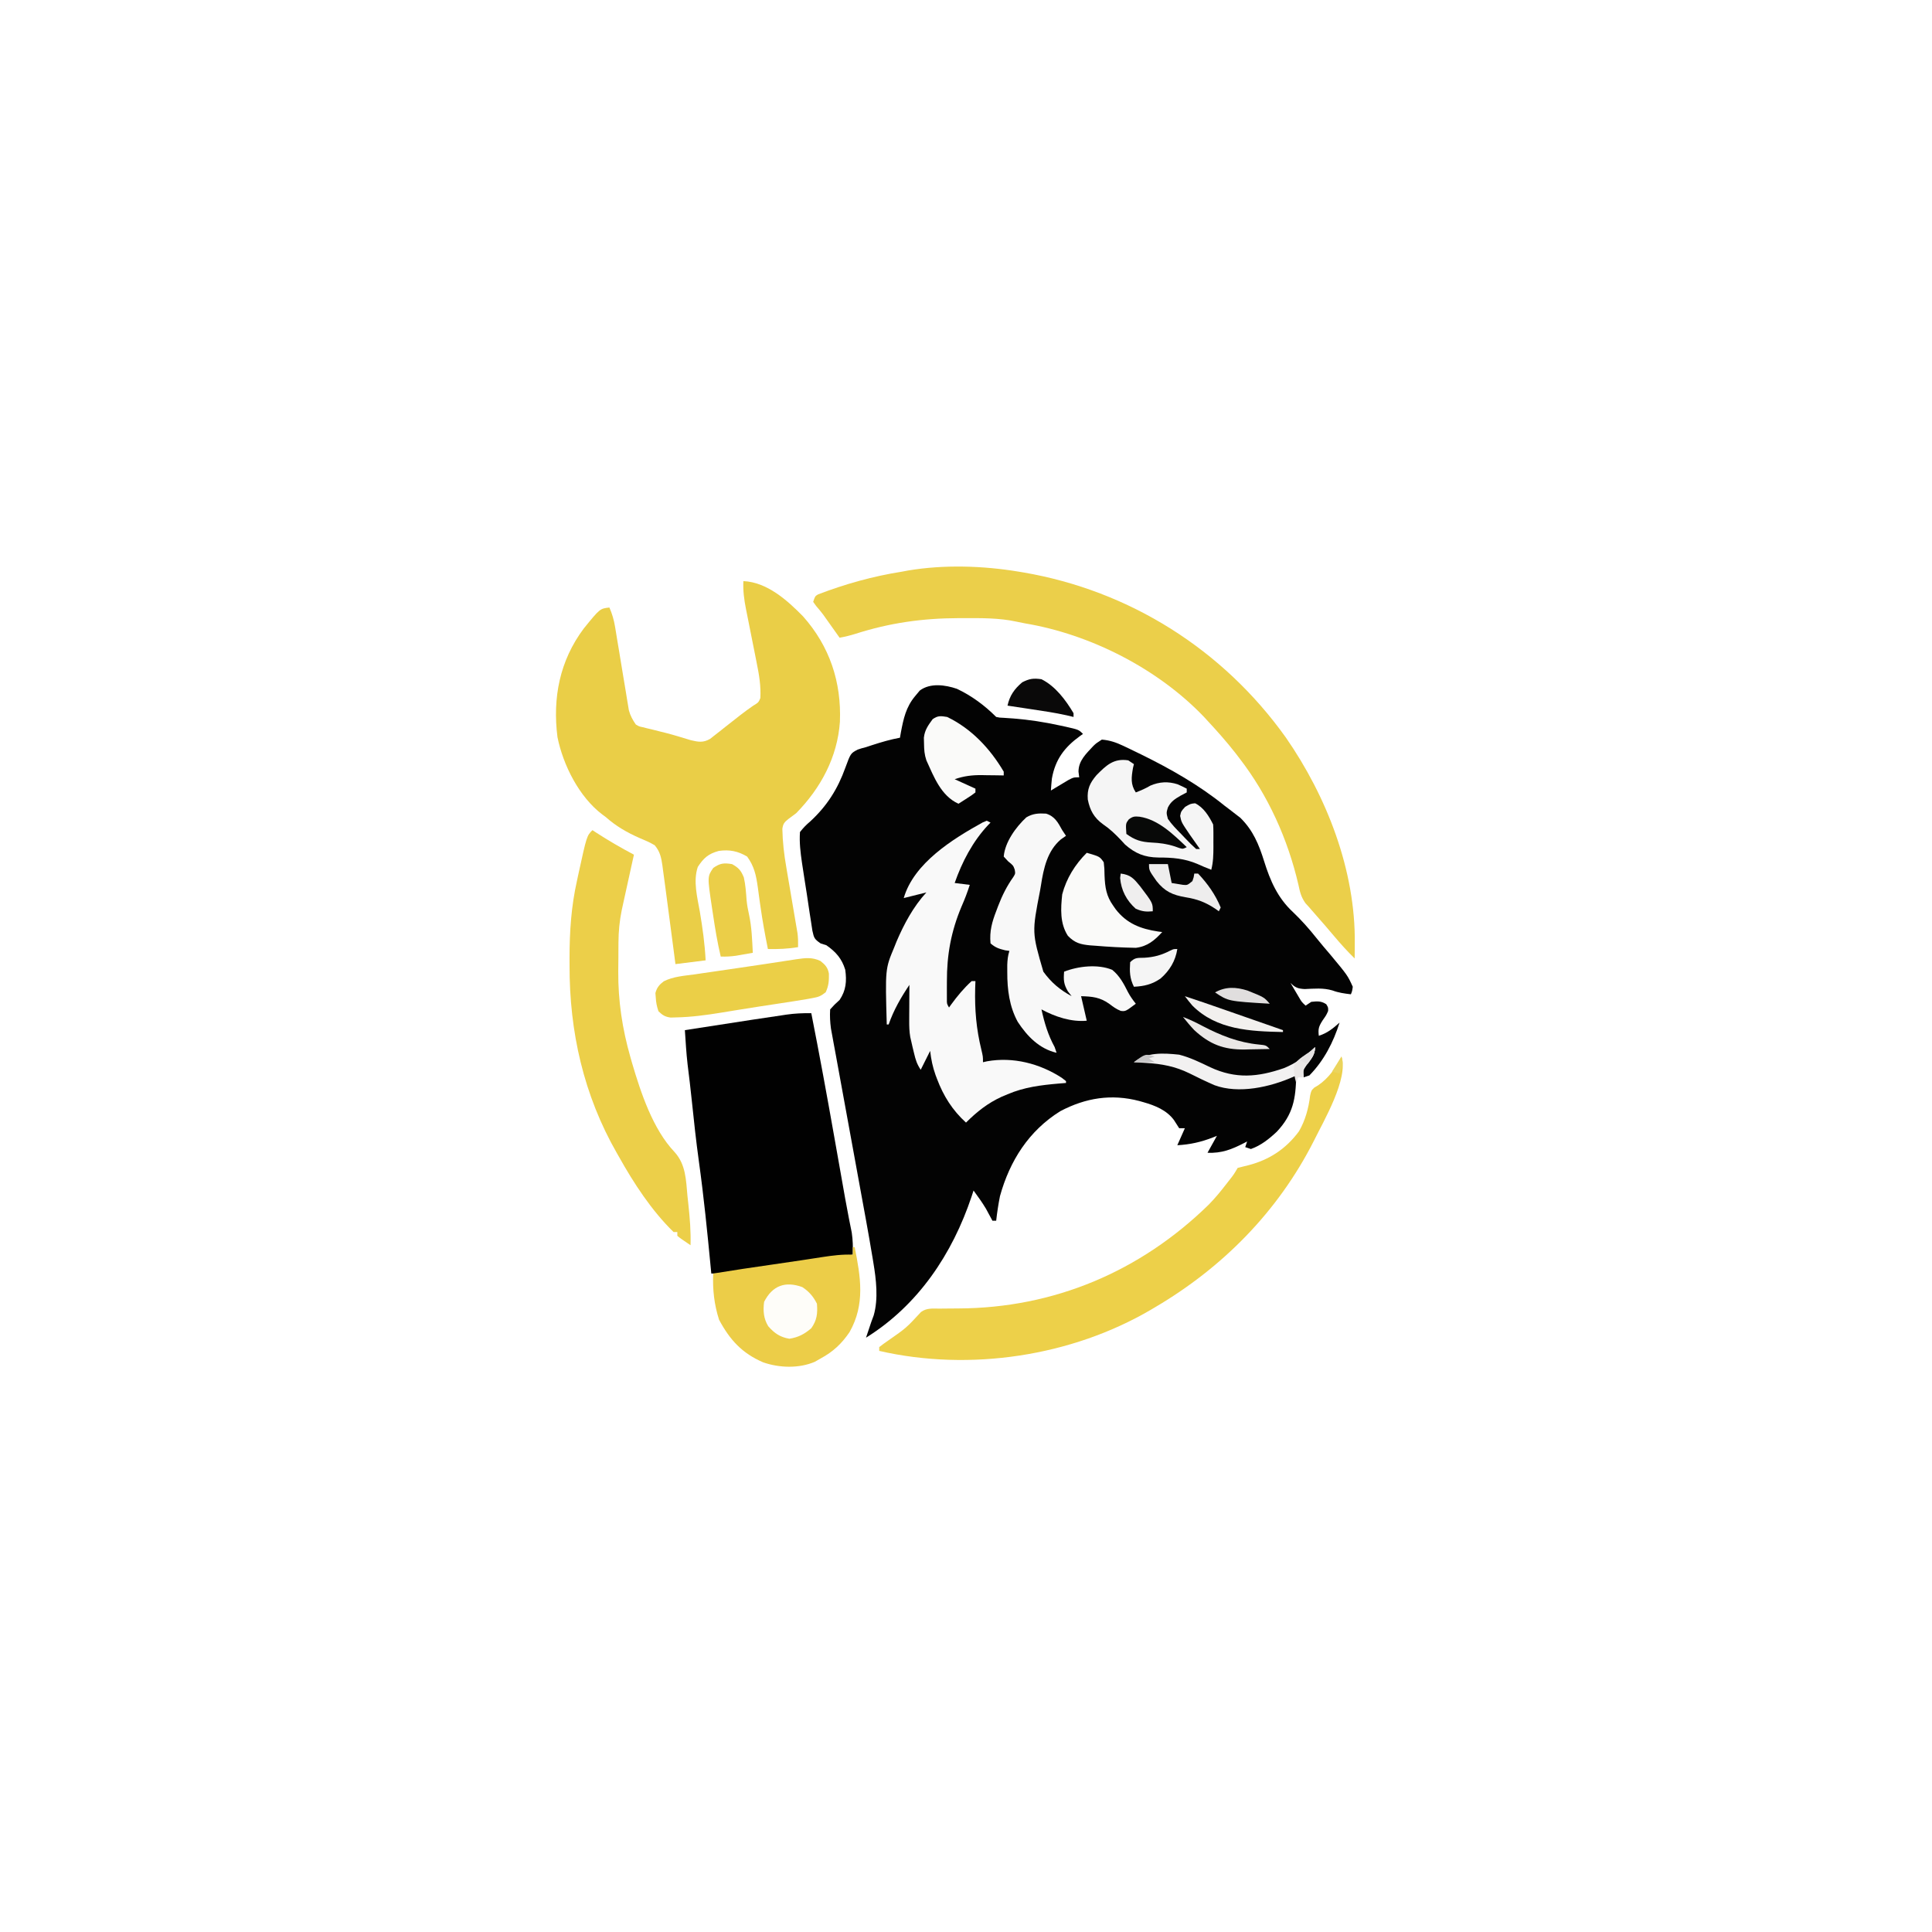
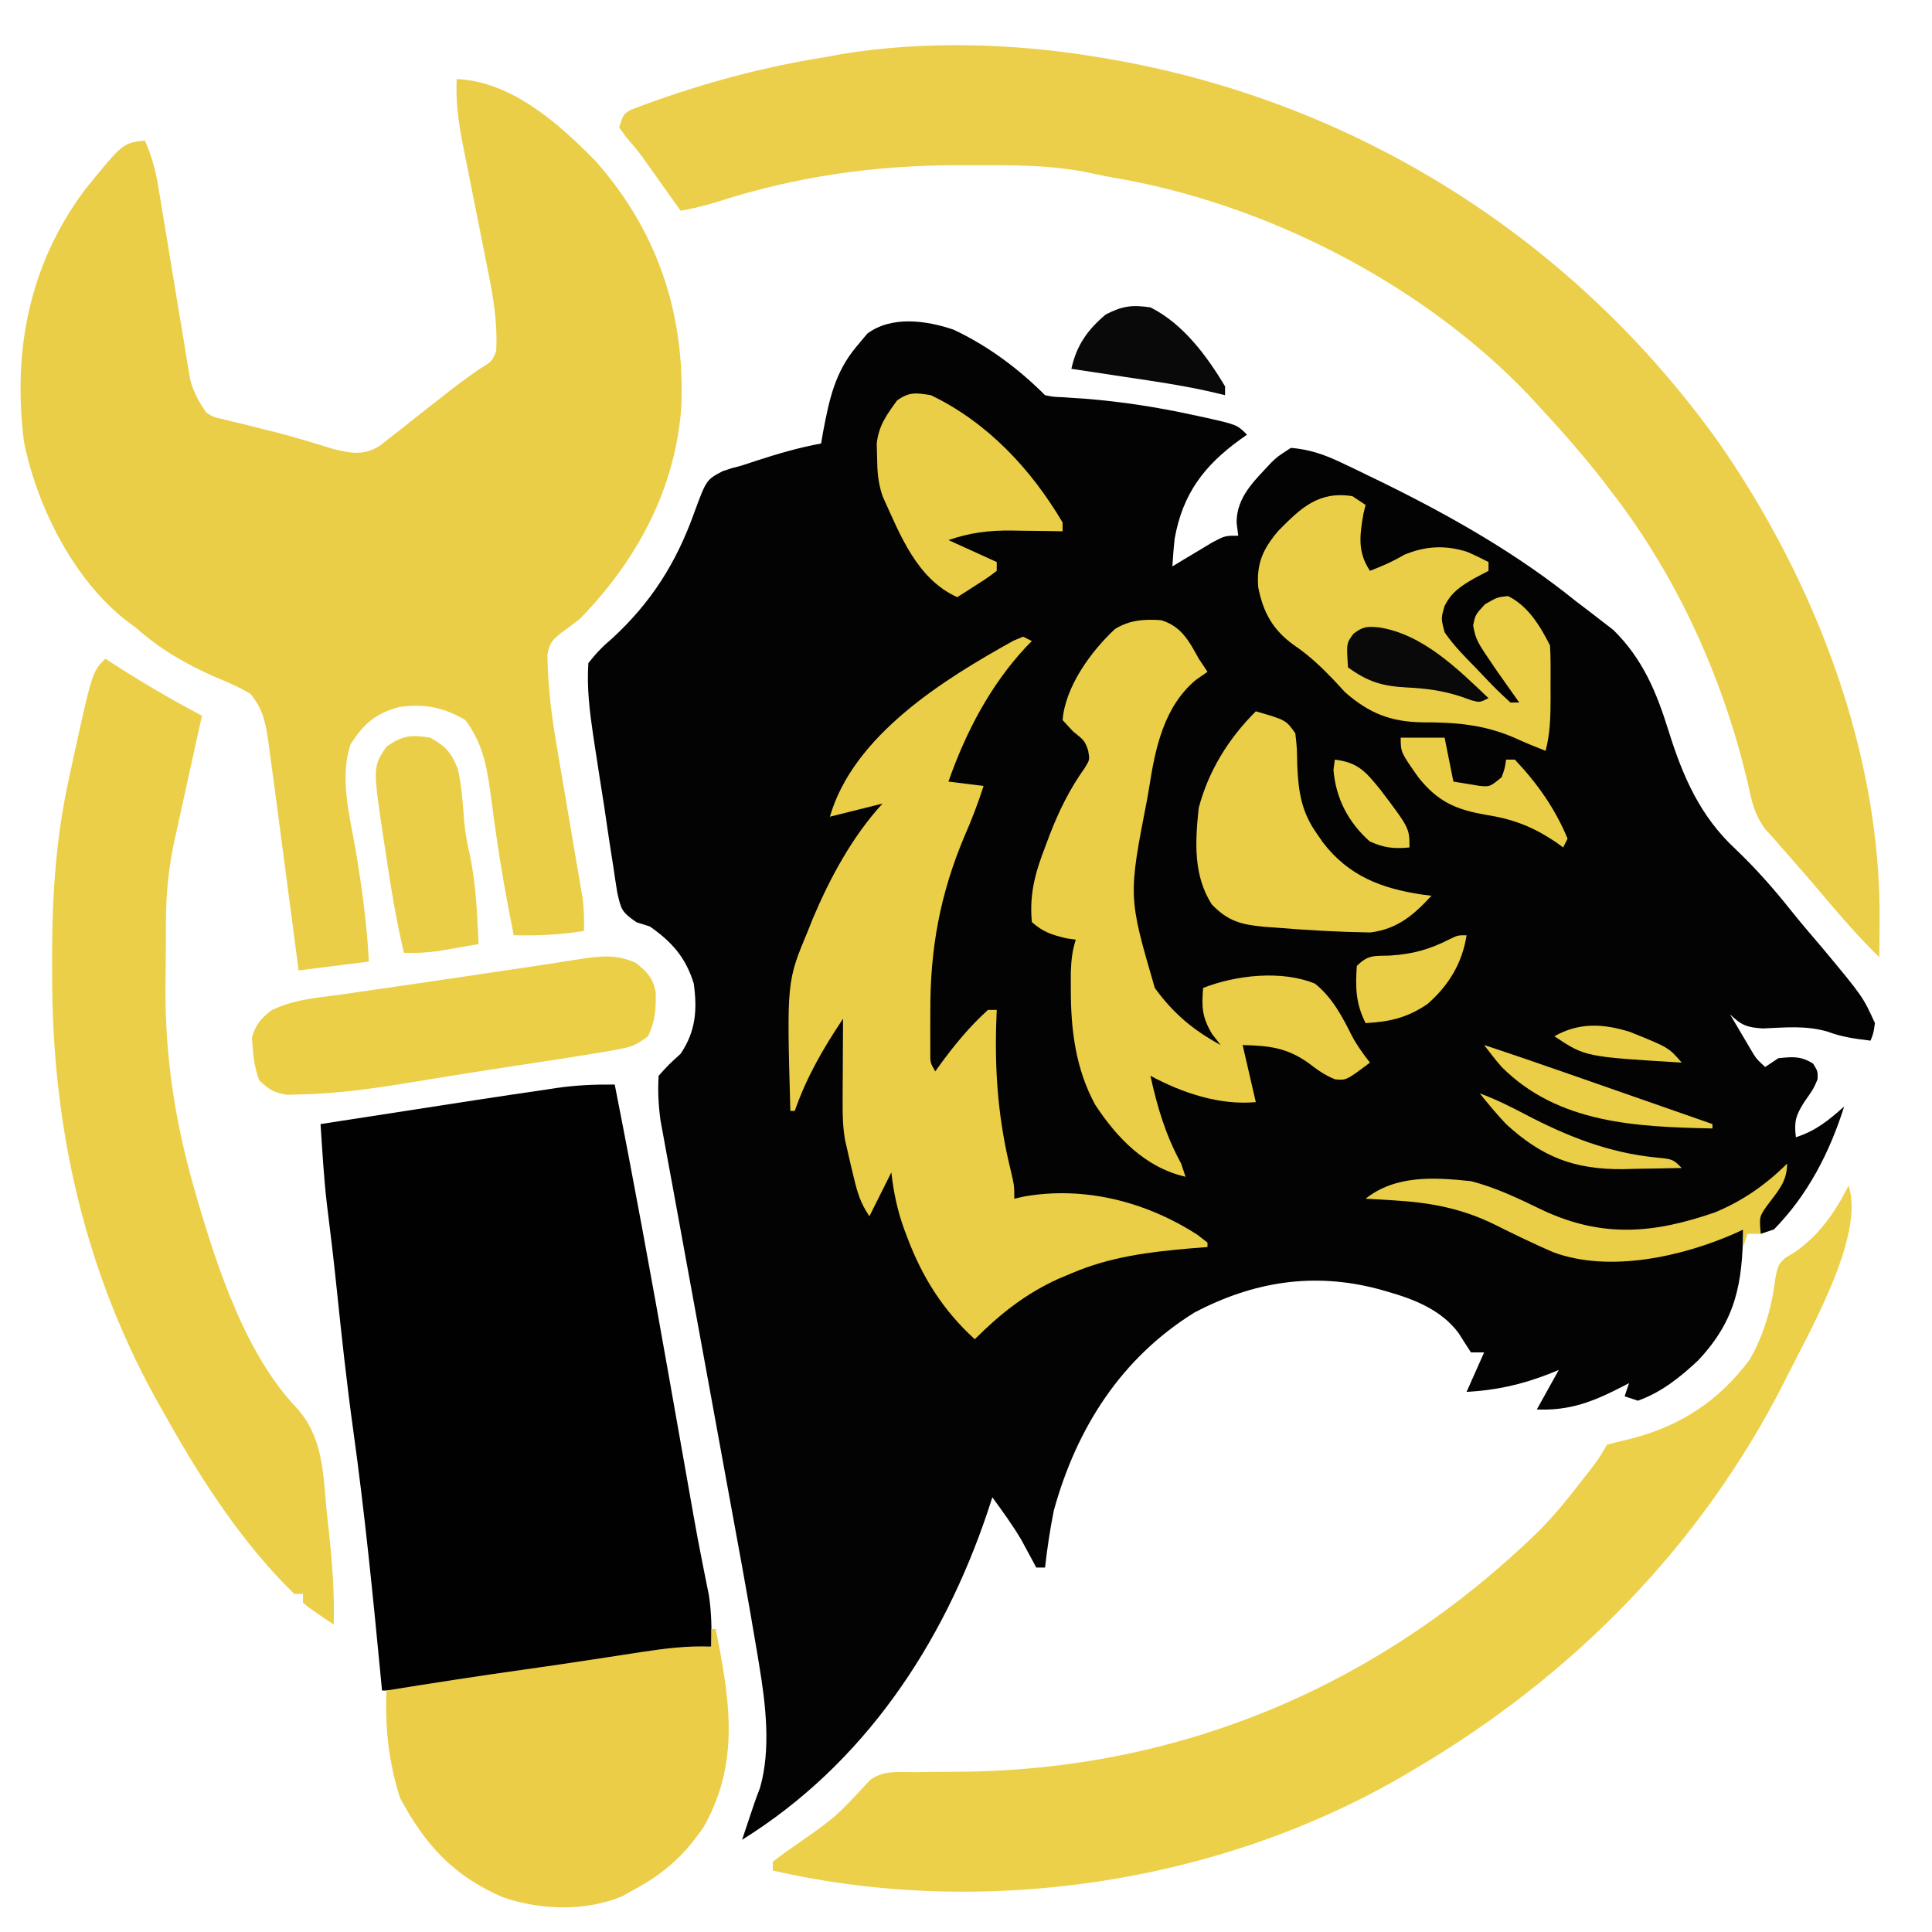
- <svg xmlns="http://www.w3.org/2000/svg" version="1.1" width="1024" height="1024">
+ <svg xmlns="http://www.w3.org/2000/svg" version="1.1" width="1024" height="1024" viewBox="290 290 440 440">
  <path d="M0 0 C337.92 0 675.84 0 1024 0 C1024 337.92 1024 675.84 1024 1024 C686.08 1024 348.16 1024 0 1024 C0 686.08 0 348.16 0 0 Z " fill="none" transform="translate(0,0)" />
  <path d="M0 0 C7.825 3.685 14.73 8.816 20.84 14.926 C22.686 15.306 22.686 15.306 24.82 15.383 C25.644 15.441 26.468 15.499 27.317 15.559 C28.212 15.618 29.106 15.677 30.027 15.738 C38.339 16.402 46.381 17.649 54.527 19.426 C55.525 19.64 56.522 19.853 57.55 20.073 C64.576 21.662 64.576 21.662 66.84 23.926 C66.043 24.488 66.043 24.488 65.23 25.062 C57.045 30.993 52.18 37.419 50.367 47.574 C50.131 49.685 49.977 51.806 49.84 53.926 C50.671 53.42 51.503 52.915 52.359 52.395 C53.446 51.745 54.533 51.095 55.652 50.426 C56.731 49.776 57.81 49.126 58.922 48.457 C61.84 46.926 61.84 46.926 64.84 46.926 C64.654 45.441 64.654 45.441 64.465 43.926 C64.465 38.035 68.587 34.37 72.363 30.273 C73.84 28.863 73.84 28.863 76.84 26.926 C81.007 27.272 84.363 28.412 88.121 30.191 C89.117 30.663 90.114 31.134 91.14 31.62 C92.196 32.133 93.252 32.647 94.34 33.176 C95.439 33.708 96.538 34.24 97.671 34.788 C113.236 42.446 128.332 50.989 141.84 61.926 C142.813 62.663 143.786 63.4 144.789 64.16 C145.755 64.908 146.72 65.655 147.715 66.426 C148.558 67.075 149.401 67.725 150.27 68.395 C156.975 74.998 160.081 82.507 162.84 91.363 C166.102 101.793 170.027 110.84 178.152 118.363 C182.675 122.678 186.696 127.217 190.586 132.109 C192.983 135.105 195.471 138.01 197.965 140.926 C207.093 151.897 207.093 151.897 209.84 157.926 C209.516 160.238 209.516 160.238 208.84 161.926 C205.418 161.515 202.309 161.103 199.074 159.883 C194.14 158.423 189.4 158.94 184.301 159.148 C180.672 158.915 179.4 158.415 176.84 155.926 C177.795 157.553 178.754 159.177 179.715 160.801 C180.249 161.706 180.782 162.611 181.332 163.543 C182.76 165.992 182.76 165.992 184.84 167.926 C186.325 166.936 186.325 166.936 187.84 165.926 C191.057 165.591 193.021 165.397 195.777 167.176 C196.84 168.926 196.84 168.926 196.777 170.738 C195.84 172.926 195.84 172.926 193.777 175.863 C191.787 179.01 191.415 180.312 191.84 183.926 C196.433 182.44 199.276 180.076 202.84 176.926 C199.536 187.362 194.575 197.059 186.84 204.926 C185.85 205.256 184.86 205.586 183.84 205.926 C183.125 204.285 183.125 204.285 182.84 201.926 C184.273 199.129 184.273 199.129 186.277 196.176 C186.936 195.191 187.595 194.206 188.273 193.191 C189.049 192.07 189.049 192.07 189.84 190.926 C189.355 191.385 188.87 191.844 188.371 192.316 C183.83 196.473 179.511 199.537 173.84 201.926 C172.639 202.438 172.639 202.438 171.414 202.961 C161.076 206.836 149.026 208.003 138.786 203.619 C135.449 202.099 132.139 200.526 128.84 198.926 C119.52 194.514 107.855 192.539 97.832 195.949 C97.175 196.271 96.517 196.594 95.84 196.926 C97.454 197.055 97.454 197.055 99.102 197.188 C112.516 198.416 123.269 202.341 135.184 208.691 C148.27 214.773 166.91 209.405 179.84 204.926 C179.66 217.174 178.256 225.511 169.59 234.738 C165.539 238.552 161.151 242.07 155.84 243.926 C154.85 243.596 153.86 243.266 152.84 242.926 C153.17 241.936 153.5 240.946 153.84 239.926 C153.332 240.191 152.824 240.457 152.301 240.73 C145.681 244.127 140.434 246.23 132.84 245.926 C135.315 241.471 135.315 241.471 137.84 236.926 C137.162 237.203 136.484 237.48 135.785 237.766 C129.349 240.27 123.733 241.526 116.84 241.926 C118.16 238.956 119.48 235.986 120.84 232.926 C119.85 232.926 118.86 232.926 117.84 232.926 C116.9 231.482 115.963 230.035 115.052 228.572 C111.175 223.305 104.995 220.843 98.902 219.113 C98.167 218.904 97.432 218.694 96.675 218.479 C81.96 214.614 68.286 216.788 54.84 223.863 C38.153 234.238 28.032 250.154 22.84 268.926 C21.985 273.244 21.327 277.551 20.84 281.926 C20.18 281.926 19.52 281.926 18.84 281.926 C18.385 281.073 18.385 281.073 17.922 280.203 C17.503 279.431 17.084 278.659 16.652 277.863 C16.043 276.732 16.043 276.732 15.422 275.578 C13.413 272.209 11.149 269.097 8.84 265.926 C8.5 266.967 8.159 268.009 7.809 269.082 C-2.37 299.479 -20.463 326.708 -48.16 343.926 C-45.16 334.926 -45.16 334.926 -44.078 332.102 C-41.551 323.358 -42.776 313.03 -44.258 304.172 C-44.385 303.389 -44.513 302.605 -44.644 301.799 C-46.914 288.105 -49.472 274.457 -51.972 260.803 C-52.92 255.624 -53.864 250.445 -54.807 245.265 C-57.225 231.988 -59.646 218.711 -62.088 205.437 C-62.761 201.772 -63.43 198.106 -64.098 194.439 C-64.522 192.125 -64.952 189.812 -65.382 187.499 C-65.629 186.144 -65.875 184.789 -66.121 183.434 C-66.325 182.326 -66.529 181.219 -66.74 180.079 C-67.201 176.623 -67.384 173.407 -67.16 169.926 C-64.848 167.363 -64.848 167.363 -62.16 164.926 C-58.703 159.8 -58.335 154.926 -59.16 148.926 C-60.991 142.978 -64.13 139.447 -69.16 135.926 C-70.166 135.607 -71.173 135.288 -72.209 134.96 C-75.59 132.629 -75.72 132.051 -76.576 128.214 C-76.91 126.212 -77.215 124.205 -77.496 122.195 C-77.665 121.131 -77.834 120.067 -78.008 118.97 C-78.543 115.563 -79.038 112.151 -79.535 108.738 C-79.891 106.459 -80.249 104.179 -80.609 101.9 C-80.949 99.707 -81.286 97.514 -81.621 95.32 C-81.777 94.299 -81.933 93.278 -82.094 92.226 C-82.89 86.742 -83.544 81.467 -83.16 75.926 C-81.364 73.658 -79.888 72.121 -77.723 70.301 C-68.849 62.118 -63.162 53.134 -59.098 41.801 C-56.306 34.209 -56.306 34.209 -52.598 32.238 C-50.574 31.551 -50.574 31.551 -48.16 30.926 C-47.095 30.575 -46.031 30.225 -44.934 29.863 C-40.05 28.276 -35.214 26.854 -30.16 25.926 C-30.002 25.008 -29.843 24.09 -29.68 23.145 C-28.29 15.836 -26.99 9.702 -22.16 3.926 C-21.335 2.936 -20.51 1.946 -19.66 0.926 C-14.124 -3.234 -6.151 -2.091 0 0 Z " fill="#030303" transform="translate(507.1602,365.0742)" />
  <path d="M0 0 C12.559 0.558 23.231 10.12 31.633 18.684 C45.756 34.599 52.022 53.473 51.17 74.595 C49.839 93.381 41.006 109.724 28 123 C26.623 124.067 25.231 125.114 23.812 126.125 C21.722 127.807 21.061 128.583 20.664 131.279 C20.796 138.193 21.558 144.81 22.75 151.617 C22.928 152.677 23.105 153.738 23.288 154.83 C23.85 158.18 24.424 161.527 25 164.875 C25.574 168.244 26.145 171.614 26.712 174.984 C27.063 177.072 27.419 179.159 27.78 181.245 C27.94 182.19 28.101 183.135 28.266 184.109 C28.479 185.348 28.479 185.348 28.696 186.613 C29.013 189.1 29.052 191.495 29 194 C23.615 194.917 18.458 195.111 13 195 C11.502 187.486 10.117 179.983 9.051 172.395 C8.887 171.247 8.723 170.1 8.554 168.917 C8.231 166.63 7.92 164.342 7.622 162.051 C6.734 155.817 5.74 151.128 2 146 C-2.93 143.061 -7.393 142.226 -13 143 C-18.602 144.519 -21.082 146.797 -24.152 151.477 C-26.704 159.073 -24.404 167.596 -23.062 175.25 C-21.612 183.86 -20.442 192.274 -20 201 C-25.28 201.66 -30.56 202.32 -36 203 C-36.326 200.489 -36.652 197.978 -36.988 195.391 C-38.21 186.004 -39.452 176.62 -40.703 167.238 C-40.965 165.265 -41.224 163.291 -41.483 161.318 C-41.852 158.523 -42.235 155.73 -42.625 152.938 C-42.773 151.792 -42.773 151.792 -42.923 150.624 C-43.53 146.433 -44.222 143.246 -47 140 C-49.598 138.435 -52.329 137.289 -55.125 136.125 C-61.872 133.138 -67.445 129.915 -73 125 C-73.574 124.578 -74.147 124.157 -74.738 123.723 C-87.054 114.408 -95.54 97.498 -98.527 82.707 C-101.184 61.868 -97.347 42.149 -84.576 25.099 C-76.018 14.562 -76.018 14.562 -71 14 C-69.524 17.42 -68.593 20.589 -67.994 24.262 C-67.739 25.799 -67.739 25.799 -67.478 27.366 C-67.301 28.462 -67.124 29.558 -66.941 30.688 C-66.552 33.018 -66.162 35.349 -65.771 37.68 C-65.164 41.346 -64.56 45.013 -63.962 48.681 C-63.381 52.226 -62.787 55.769 -62.191 59.312 C-62.016 60.408 -61.841 61.504 -61.661 62.634 C-61.487 63.658 -61.314 64.683 -61.135 65.738 C-60.988 66.636 -60.841 67.533 -60.689 68.458 C-59.898 71.376 -58.713 73.518 -57 76 C-55.259 77.045 -55.259 77.045 -53.262 77.441 C-52.53 77.631 -51.799 77.82 -51.046 78.015 C-49.878 78.286 -49.878 78.286 -48.688 78.562 C-47.062 78.973 -45.437 79.385 -43.812 79.797 C-42.598 80.096 -42.598 80.096 -41.359 80.4 C-36.836 81.55 -32.385 82.951 -27.918 84.301 C-23.905 85.262 -21.28 85.746 -17.616 83.611 C-16.807 82.972 -15.998 82.334 -15.164 81.676 C-14.264 80.976 -13.365 80.277 -12.438 79.557 C-11.509 78.816 -10.581 78.076 -9.625 77.312 C-7.785 75.87 -5.943 74.429 -4.102 72.988 C-3.23 72.301 -2.359 71.613 -1.462 70.905 C0.689 69.241 2.869 67.657 5.102 66.105 C8.035 64.315 8.035 64.315 9 62 C9.351 55.481 8.332 49.557 7.031 43.184 C6.732 41.661 6.732 41.661 6.426 40.107 C5.791 36.882 5.147 33.66 4.5 30.438 C3.854 27.212 3.21 23.985 2.574 20.757 C2.18 18.755 1.779 16.754 1.372 14.754 C0.383 9.733 -0.222 5.118 0 0 Z " fill="#EACE47" transform="translate(394,308)" />
  <path d="M0 0 C4.339 21.969 8.371 43.984 12.263 66.036 C13.396 72.451 14.533 78.865 15.671 85.28 C16.059 87.47 16.445 89.661 16.832 91.852 C17.075 93.226 17.318 94.6 17.561 95.974 C17.678 96.637 17.795 97.301 17.915 97.984 C18.525 101.429 19.165 104.866 19.849 108.298 C19.988 109.007 20.128 109.716 20.271 110.446 C20.657 112.397 21.052 114.347 21.447 116.297 C22.045 120.298 22.094 123.962 22 128 C16.771 128.772 11.542 129.542 6.312 130.312 C5.537 130.427 4.762 130.541 3.964 130.659 C-6.148 132.148 -16.262 133.619 -26.384 135.04 C-31.724 135.795 -37.034 136.658 -42.332 137.668 C-45.907 138.113 -49.397 138.02 -53 138 C-53.1 136.945 -53.2 135.891 -53.304 134.804 C-55.096 116.038 -56.968 97.312 -59.565 78.637 C-61.054 67.865 -62.224 57.07 -63.344 46.254 C-64.006 39.859 -64.764 33.48 -65.57 27.102 C-66.264 21.089 -66.594 15.037 -67 9 C-28.56 3.043 -28.56 3.043 -15.5 1.125 C-14.314 0.946 -14.314 0.946 -13.105 0.762 C-8.695 0.126 -4.45 -0.038 0 0 Z " fill="#010101" transform="translate(430,537)" />
  <path d="M0 0 C0.781 0.129 1.561 0.258 2.366 0.391 C58.755 10.036 108.272 41.311 141.504 87.867 C163.328 119.327 178.508 158.476 178.062 197.125 C178.058 197.891 178.053 198.656 178.049 199.445 C178.037 201.297 178.019 203.148 178 205 C174.137 201.243 170.604 197.3 167.125 193.188 C166.065 191.942 165.006 190.698 163.945 189.453 C163.186 188.561 163.186 188.561 162.411 187.65 C160.136 184.99 157.822 182.365 155.5 179.746 C155.005 179.17 154.51 178.594 154 178 C153.316 177.25 152.631 176.5 151.926 175.727 C149.622 172.465 149.006 169.839 148.188 165.938 C142.607 141.863 132.166 118.602 117 99 C116.336 98.129 115.672 97.257 114.988 96.359 C110.274 90.321 105.217 84.606 100 79 C99.082 78 99.082 78 98.145 76.98 C73.71 51.4 37.871 33.174 3.227 27.394 C1.708 27.125 0.195 26.817 -1.309 26.474 C-10.552 24.473 -19.839 24.604 -29.25 24.625 C-30.138 24.625 -31.026 24.625 -31.941 24.626 C-50.958 24.671 -68.469 27.135 -86.602 32.949 C-89.405 33.816 -92.113 34.497 -95 35 C-95.675 34.047 -96.351 33.095 -97.047 32.113 C-97.948 30.846 -98.849 29.579 -99.75 28.312 C-100.415 27.374 -100.415 27.374 -101.094 26.416 C-101.532 25.8 -101.97 25.185 -102.422 24.551 C-103.069 23.641 -103.069 23.641 -103.729 22.713 C-104.878 21.164 -106.13 19.691 -107.391 18.23 C-107.922 17.494 -108.453 16.758 -109 16 C-108 13 -108 13 -106.418 12.043 C-91.999 6.513 -77.247 2.403 -62 0 C-60.909 -0.205 -59.819 -0.41 -58.695 -0.621 C-39.671 -3.806 -19.011 -3.165 0 0 Z " fill="#EBCF4A" transform="translate(540,303)" />
  <path d="M0 0 C3.875 11.625 -9.482 34.187 -14.705 44.839 C-33.661 82.174 -63.028 111.883 -99 133 C-99.58 133.345 -100.16 133.69 -100.757 134.045 C-143.151 158.971 -197.086 166.997 -245 156 C-245 155.34 -245 154.68 -245 154 C-243.423 152.75 -241.785 151.576 -240.125 150.438 C-230.648 143.829 -230.648 143.829 -222.867 135.402 C-219.891 133.168 -216.605 133.58 -213.027 133.594 C-212.231 133.583 -211.434 133.572 -210.614 133.561 C-208.055 133.527 -205.496 133.511 -202.938 133.5 C-152.344 133.274 -106.643 113.929 -70.438 78.57 C-67.052 75.148 -64.057 71.5 -61.125 67.688 C-60.64 67.068 -60.156 66.449 -59.656 65.811 C-57.097 62.556 -57.097 62.556 -55 59 C-53.129 58.524 -51.255 58.053 -49.375 57.613 C-38.198 54.727 -29.39 48.912 -22.504 39.598 C-19.194 33.881 -17.386 27.317 -16.625 20.777 C-16 18 -16 18 -14.398 16.453 C-13.731 16.056 -13.063 15.659 -12.375 15.25 C-6.782 11.461 -3.005 6.011 0 0 Z " fill="#EDD049" transform="translate(711,560)" />
  <path d="M0 0 C0.666 0.436 1.333 0.871 2.02 1.32 C8.529 5.526 15.148 9.382 22 13 C21.723 14.244 21.446 15.488 21.16 16.77 C19.908 22.406 18.67 28.046 17.438 33.688 C17.216 34.694 16.995 35.7 16.768 36.736 C16.554 37.714 16.341 38.692 16.121 39.699 C15.834 41.012 15.834 41.012 15.541 42.35 C14.366 48.107 13.829 53.609 13.797 59.484 C13.788 60.706 13.788 60.706 13.78 61.952 C13.77 63.677 13.764 65.402 13.76 67.126 C13.75 69.701 13.719 72.274 13.688 74.848 C13.586 90.495 15.825 105.259 20.125 120.312 C20.424 121.362 20.722 122.412 21.03 123.494 C25.63 139.092 32.033 158.529 43.521 170.597 C49.543 177.227 49.586 185.428 50.375 193.938 C50.538 195.463 50.704 196.989 50.871 198.514 C51.635 205.685 52.214 212.78 52 220 C46.531 216.289 46.531 216.289 45 215 C45 214.34 45 213.68 45 213 C44.34 213 43.68 213 43 213 C31.332 201.611 21.915 187.162 14 173 C13.662 172.411 13.323 171.821 12.975 171.214 C-4.642 140.503 -12.23 106.814 -12.125 71.625 C-12.129 70.331 -12.133 69.037 -12.137 67.703 C-12.123 53.74 -11.254 40.455 -8.188 26.812 C-7.939 25.645 -7.691 24.478 -7.436 23.275 C-2.995 2.995 -2.995 2.995 0 0 Z " fill="#ECCF49" transform="translate(314,440)" />
-   <path d="M0 0 C0.66 0.33 1.32 0.66 2 1 C1.381 1.623 1.381 1.623 0.75 2.258 C-7.428 10.984 -13.063 21.76 -17 33 C-14.36 33.33 -11.72 33.66 -9 34 C-10.264 37.943 -11.705 41.713 -13.375 45.5 C-18.924 58.684 -21.176 71.096 -21.125 85.312 C-21.129 86.409 -21.133 87.505 -21.137 88.635 C-21.135 90.202 -21.135 90.202 -21.133 91.801 C-21.132 92.751 -21.131 93.702 -21.129 94.681 C-21.152 97.026 -21.152 97.026 -20 99 C-19.636 98.492 -19.273 97.984 -18.898 97.461 C-15.569 92.902 -12.182 88.802 -8 85 C-7.34 85 -6.68 85 -6 85 C-6.046 86.296 -6.093 87.591 -6.141 88.926 C-6.413 100.182 -5.545 110.348 -2.875 121.289 C-2 125 -2 125 -2 128 C-0.94 127.758 -0.94 127.758 0.141 127.512 C13.927 125.045 28.07 128.684 39.75 136.25 C40.492 136.827 41.235 137.405 42 138 C42 138.33 42 138.66 42 139 C40.768 139.098 39.535 139.196 38.266 139.297 C28.708 140.129 19.901 141.185 11 145 C9.996 145.422 8.992 145.843 7.957 146.277 C0.471 149.703 -5.184 154.21 -11 160 C-18.211 153.445 -22.957 145.885 -26.375 136.812 C-26.626 136.148 -26.876 135.483 -27.135 134.798 C-28.656 130.534 -29.498 126.498 -30 122 C-31.65 125.3 -33.3 128.6 -35 132 C-37.064 128.905 -37.708 126.711 -38.562 123.125 C-38.811 122.096 -39.06 121.068 -39.316 120.008 C-39.542 119.015 -39.768 118.023 -40 117 C-40.177 116.236 -40.354 115.472 -40.537 114.684 C-41.043 111.751 -41.113 109.019 -41.098 106.043 C-41.094 104.931 -41.091 103.819 -41.088 102.674 C-41.08 101.523 -41.071 100.373 -41.062 99.188 C-41.058 98.018 -41.053 96.848 -41.049 95.643 C-41.037 92.762 -41.021 89.881 -41 87 C-45.533 93.776 -49.305 100.284 -52 108 C-52.33 108 -52.66 108 -53 108 C-53.829 78.521 -53.829 78.521 -49 67 C-48.626 66.059 -48.252 65.118 -47.867 64.148 C-43.884 54.784 -38.902 45.529 -32 38 C-35.96 38.99 -39.92 39.98 -44 41 C-38.642 22.46 -18.064 9.709 -2.145 0.898 C-1.437 0.602 -0.729 0.305 0 0 Z " fill="#F9F9F9" transform="translate(523,435)" />
+   <path d="M0 0 C0.66 0.33 1.32 0.66 2 1 C1.381 1.623 1.381 1.623 0.75 2.258 C-7.428 10.984 -13.063 21.76 -17 33 C-14.36 33.33 -11.72 33.66 -9 34 C-10.264 37.943 -11.705 41.713 -13.375 45.5 C-18.924 58.684 -21.176 71.096 -21.125 85.312 C-21.129 86.409 -21.133 87.505 -21.137 88.635 C-21.135 90.202 -21.135 90.202 -21.133 91.801 C-21.132 92.751 -21.131 93.702 -21.129 94.681 C-21.152 97.026 -21.152 97.026 -20 99 C-19.636 98.492 -19.273 97.984 -18.898 97.461 C-15.569 92.902 -12.182 88.802 -8 85 C-7.34 85 -6.68 85 -6 85 C-6.046 86.296 -6.093 87.591 -6.141 88.926 C-6.413 100.182 -5.545 110.348 -2.875 121.289 C-2 125 -2 125 -2 128 C-0.94 127.758 -0.94 127.758 0.141 127.512 C13.927 125.045 28.07 128.684 39.75 136.25 C40.492 136.827 41.235 137.405 42 138 C42 138.33 42 138.66 42 139 C40.768 139.098 39.535 139.196 38.266 139.297 C28.708 140.129 19.901 141.185 11 145 C9.996 145.422 8.992 145.843 7.957 146.277 C0.471 149.703 -5.184 154.21 -11 160 C-18.211 153.445 -22.957 145.885 -26.375 136.812 C-26.626 136.148 -26.876 135.483 -27.135 134.798 C-28.656 130.534 -29.498 126.498 -30 122 C-31.65 125.3 -33.3 128.6 -35 132 C-37.064 128.905 -37.708 126.711 -38.562 123.125 C-38.811 122.096 -39.06 121.068 -39.316 120.008 C-39.542 119.015 -39.768 118.023 -40 117 C-40.177 116.236 -40.354 115.472 -40.537 114.684 C-41.043 111.751 -41.113 109.019 -41.098 106.043 C-41.094 104.931 -41.091 103.819 -41.088 102.674 C-41.08 101.523 -41.071 100.373 -41.062 99.188 C-41.058 98.018 -41.053 96.848 -41.049 95.643 C-41.037 92.762 -41.021 89.881 -41 87 C-45.533 93.776 -49.305 100.284 -52 108 C-52.33 108 -52.66 108 -53 108 C-53.829 78.521 -53.829 78.521 -49 67 C-48.626 66.059 -48.252 65.118 -47.867 64.148 C-43.884 54.784 -38.902 45.529 -32 38 C-35.96 38.99 -39.92 39.98 -44 41 C-38.642 22.46 -18.064 9.709 -2.145 0.898 C-1.437 0.602 -0.729 0.305 0 0 Z " transform="translate(523,435)" style="fill: rgb(234, 206, 71);" />
  <path d="M0 0 C0.33 0 0.66 0 1 0 C4.145 15.8 6.645 30.27 -1.73 45.055 C-5.943 51.261 -10.435 55.418 -17 59 C-18.052 59.598 -19.104 60.196 -20.188 60.812 C-28.617 64.372 -38.885 64.044 -47.461 61.09 C-58.707 56.263 -65.152 49.182 -70.875 38.5 C-73.485 30.379 -74.332 22.503 -74 14 C-63.491 12.307 -52.976 10.681 -42.434 9.203 C-37.256 8.474 -32.083 7.713 -26.914 6.922 C-25.705 6.738 -24.496 6.554 -23.25 6.365 C-20.882 6.004 -18.515 5.639 -16.148 5.27 C-10.705 4.444 -5.507 3.77 0 4 C0 2.68 0 1.36 0 0 Z " fill="#ECCD48" transform="translate(452,661)" />
-   <path d="M0 0 C4.606 1.36 6.381 4.734 8.594 8.766 C9.254 9.756 9.914 10.746 10.594 11.766 C9.707 12.384 8.82 13.003 7.906 13.641 C0.711 19.689 -1.276 29.005 -2.656 37.891 C-2.896 39.296 -2.896 39.296 -3.141 40.73 C-7.471 62.962 -7.471 62.962 -1.406 83.766 C2.757 89.521 7.358 93.397 13.594 96.766 C12.934 95.92 12.274 95.074 11.594 94.203 C9.341 90.331 9.242 88.163 9.594 83.766 C17.07 80.836 27.473 79.651 35.082 82.793 C38.97 85.905 41.257 90.21 43.453 94.617 C44.642 96.857 46.027 98.776 47.594 100.766 C42.183 104.824 42.183 104.824 39.648 104.574 C37.241 103.627 35.52 102.34 33.469 100.766 C28.495 97.306 24.587 96.934 18.594 96.766 C19.584 101.056 20.574 105.346 21.594 109.766 C13.355 110.532 4.807 107.662 -2.406 103.766 C-0.816 110.995 1.047 117.263 4.594 123.766 C4.924 124.756 5.254 125.746 5.594 126.766 C-3.551 124.655 -9.968 117.993 -14.969 110.387 C-19.42 102.271 -20.55 93.279 -20.531 84.141 C-20.534 82.849 -20.536 81.557 -20.539 80.227 C-20.435 77.503 -20.228 75.336 -19.406 72.766 C-20.128 72.662 -20.85 72.559 -21.594 72.453 C-24.878 71.65 -26.857 71.023 -29.406 68.766 C-30.013 62.302 -28.605 57.381 -26.281 51.391 C-25.969 50.557 -25.656 49.724 -25.334 48.865 C-23.224 43.404 -20.782 38.465 -17.375 33.676 C-16.217 31.808 -16.217 31.808 -16.586 29.664 C-17.39 27.452 -17.39 27.452 -20.031 25.328 C-20.815 24.483 -21.599 23.637 -22.406 22.766 C-21.799 15.136 -15.942 7.107 -10.461 2.004 C-7.029 -0.064 -3.944 -0.238 0 0 Z " fill="#F8F8F8" transform="translate(554.4062,431.2344)" />
-   <path d="M0 0 C0.99 0.66 1.98 1.32 3 2 C2.835 2.681 2.67 3.361 2.5 4.062 C1.653 9.036 1.143 12.715 4 17 C6.742 15.952 9.216 14.872 11.75 13.375 C16.55 11.344 21.13 11.085 26.133 12.68 C27.787 13.383 29.399 14.183 31 15 C31 15.66 31 16.32 31 17 C29.36 17.866 29.36 17.866 27.688 18.75 C24.705 20.477 22.582 21.837 21 25 C20.164 27.826 20.164 27.826 21 31 C23.031 33.967 25.475 36.451 28 39 C28.718 39.755 29.436 40.511 30.176 41.289 C33.003 44.234 33.003 44.234 36 47 C36.66 47 37.32 47 38 47 C37.529 46.336 37.059 45.672 36.574 44.988 C35.952 44.105 35.329 43.222 34.688 42.312 C34.073 41.442 33.458 40.572 32.824 39.676 C28.164 32.84 28.164 32.84 27.5 29.438 C28 27 28 27 30.188 24.625 C33 23 33 23 35.438 22.75 C39.971 24.962 42.777 29.553 45 34 C45.095 35.389 45.131 36.783 45.133 38.176 C45.134 39.004 45.135 39.832 45.137 40.686 C45.133 41.552 45.129 42.419 45.125 43.312 C45.129 44.168 45.133 45.023 45.137 45.904 C45.13 50.063 45.053 53.946 44 58 C41.563 57.04 39.15 56.07 36.773 54.965 C29.811 51.982 23.383 51.492 15.902 51.504 C8.699 51.397 3.729 49.404 -1.688 44.633 C-2.451 43.805 -3.214 42.978 -4 42.125 C-6.975 38.995 -9.799 36.294 -13.375 33.875 C-18.14 30.431 -20.301 26.501 -21.445 20.77 C-21.879 15.298 -20.361 11.998 -16.84 7.863 C-11.724 2.682 -7.723 -1.211 0 0 Z " fill="#F5F5F5" transform="translate(598,403)" />
+   <path d="M0 0 C4.606 1.36 6.381 4.734 8.594 8.766 C9.254 9.756 9.914 10.746 10.594 11.766 C9.707 12.384 8.82 13.003 7.906 13.641 C0.711 19.689 -1.276 29.005 -2.656 37.891 C-2.896 39.296 -2.896 39.296 -3.141 40.73 C-7.471 62.962 -7.471 62.962 -1.406 83.766 C2.757 89.521 7.358 93.397 13.594 96.766 C12.934 95.92 12.274 95.074 11.594 94.203 C9.341 90.331 9.242 88.163 9.594 83.766 C17.07 80.836 27.473 79.651 35.082 82.793 C38.97 85.905 41.257 90.21 43.453 94.617 C44.642 96.857 46.027 98.776 47.594 100.766 C42.183 104.824 42.183 104.824 39.648 104.574 C37.241 103.627 35.52 102.34 33.469 100.766 C28.495 97.306 24.587 96.934 18.594 96.766 C19.584 101.056 20.574 105.346 21.594 109.766 C13.355 110.532 4.807 107.662 -2.406 103.766 C-0.816 110.995 1.047 117.263 4.594 123.766 C4.924 124.756 5.254 125.746 5.594 126.766 C-3.551 124.655 -9.968 117.993 -14.969 110.387 C-19.42 102.271 -20.55 93.279 -20.531 84.141 C-20.534 82.849 -20.536 81.557 -20.539 80.227 C-20.435 77.503 -20.228 75.336 -19.406 72.766 C-20.128 72.662 -20.85 72.559 -21.594 72.453 C-24.878 71.65 -26.857 71.023 -29.406 68.766 C-30.013 62.302 -28.605 57.381 -26.281 51.391 C-25.969 50.557 -25.656 49.724 -25.334 48.865 C-23.224 43.404 -20.782 38.465 -17.375 33.676 C-16.217 31.808 -16.217 31.808 -16.586 29.664 C-17.39 27.452 -17.39 27.452 -20.031 25.328 C-20.815 24.483 -21.599 23.637 -22.406 22.766 C-21.799 15.136 -15.942 7.107 -10.461 2.004 C-7.029 -0.064 -3.944 -0.238 0 0 Z " transform="translate(554.4062,431.2344)" style="fill: rgb(234, 206, 71);" />
+   <path d="M0 0 C0.99 0.66 1.98 1.32 3 2 C2.835 2.681 2.67 3.361 2.5 4.062 C1.653 9.036 1.143 12.715 4 17 C6.742 15.952 9.216 14.872 11.75 13.375 C16.55 11.344 21.13 11.085 26.133 12.68 C27.787 13.383 29.399 14.183 31 15 C31 15.66 31 16.32 31 17 C29.36 17.866 29.36 17.866 27.688 18.75 C24.705 20.477 22.582 21.837 21 25 C20.164 27.826 20.164 27.826 21 31 C23.031 33.967 25.475 36.451 28 39 C28.718 39.755 29.436 40.511 30.176 41.289 C33.003 44.234 33.003 44.234 36 47 C36.66 47 37.32 47 38 47 C37.529 46.336 37.059 45.672 36.574 44.988 C35.952 44.105 35.329 43.222 34.688 42.312 C34.073 41.442 33.458 40.572 32.824 39.676 C28.164 32.84 28.164 32.84 27.5 29.438 C28 27 28 27 30.188 24.625 C33 23 33 23 35.438 22.75 C39.971 24.962 42.777 29.553 45 34 C45.095 35.389 45.131 36.783 45.133 38.176 C45.134 39.004 45.135 39.832 45.137 40.686 C45.133 41.552 45.129 42.419 45.125 43.312 C45.129 44.168 45.133 45.023 45.137 45.904 C45.13 50.063 45.053 53.946 44 58 C41.563 57.04 39.15 56.07 36.773 54.965 C29.811 51.982 23.383 51.492 15.902 51.504 C8.699 51.397 3.729 49.404 -1.688 44.633 C-2.451 43.805 -3.214 42.978 -4 42.125 C-6.975 38.995 -9.799 36.294 -13.375 33.875 C-18.14 30.431 -20.301 26.501 -21.445 20.77 C-21.879 15.298 -20.361 11.998 -16.84 7.863 C-11.724 2.682 -7.723 -1.211 0 0 Z " transform="translate(598,403)" style="fill: rgb(234, 206, 71);" />
  <path d="M0 0 C2.522 1.946 4.006 3.56 4.523 6.773 C4.588 10.561 4.438 13.153 2.812 16.625 C0.121 18.74 -0.969 19.102 -4.223 19.699 C-5.117 19.864 -6.011 20.029 -6.932 20.198 C-11.905 21.043 -16.886 21.816 -21.875 22.562 C-28.826 23.614 -35.775 24.673 -42.715 25.801 C-43.823 25.981 -44.931 26.161 -46.072 26.346 C-48.17 26.688 -50.267 27.033 -52.364 27.38 C-60.425 28.693 -68.509 29.792 -76.688 29.938 C-77.572 29.963 -78.456 29.989 -79.367 30.016 C-82.343 29.616 -83.66 28.753 -85.812 26.688 C-86.697 24.034 -87.095 22.071 -87.25 19.312 C-87.311 18.562 -87.371 17.812 -87.434 17.039 C-86.668 14.142 -85.387 12.601 -83.01 10.799 C-77.964 8.247 -72.167 7.881 -66.625 7.125 C-65.242 6.921 -63.859 6.716 -62.477 6.509 C-59.646 6.087 -56.814 5.678 -53.98 5.278 C-50.058 4.725 -46.14 4.144 -42.223 3.555 C-37.783 2.888 -33.342 2.229 -28.898 1.582 C-23.463 0.791 -18.037 -0.051 -12.612 -0.908 C-7.954 -1.581 -4.39 -2.049 0 0 Z " fill="#EBCF47" transform="translate(434.8125,509.3125)" />
-   <path d="M0 0 C6.863 1.983 6.863 1.983 9 5 C9.371 8.293 9.371 8.293 9.438 12.188 C9.687 18.313 10.386 22.961 14 28 C14.634 28.918 14.634 28.918 15.281 29.855 C21.15 37.501 28.59 40.345 37.91 41.738 C38.6 41.825 39.289 41.911 40 42 C35.922 46.438 32.191 49.606 26.055 50.363 C18.827 50.248 11.641 49.85 4.438 49.25 C3.581 49.189 2.724 49.127 1.841 49.064 C-3.255 48.578 -6.304 47.832 -10 44 C-14.273 37.37 -13.812 29.634 -13 22 C-10.756 13.512 -6.201 6.201 0 0 Z " fill="#FAFAF9" transform="translate(576,452)" />
-   <path d="M0 0 C12.86 6.175 22.803 16.796 30 29 C30 29.66 30 30.32 30 31 C28.71 30.977 27.419 30.954 26.09 30.93 C24.372 30.911 22.655 30.893 20.938 30.875 C19.666 30.85 19.666 30.85 18.369 30.824 C13.166 30.784 8.925 31.303 4 33 C9.445 35.475 9.445 35.475 15 38 C15 38.66 15 39.32 15 40 C13.031 41.508 13.031 41.508 10.5 43.125 C9.665 43.664 8.829 44.203 7.969 44.758 C7.319 45.168 6.669 45.578 6 46 C-3.261 41.796 -7.01 31.749 -11 23 C-12.053 19.84 -12.2 17.445 -12.25 14.125 C-12.289 12.582 -12.289 12.582 -12.328 11.008 C-11.88 6.9 -10.058 4.461 -7.688 1.188 C-4.888 -0.782 -3.389 -0.555 0 0 Z " fill="#FAFAF9" transform="translate(502,380)" />
+   <path d="M0 0 C6.863 1.983 6.863 1.983 9 5 C9.371 8.293 9.371 8.293 9.438 12.188 C9.687 18.313 10.386 22.961 14 28 C14.634 28.918 14.634 28.918 15.281 29.855 C21.15 37.501 28.59 40.345 37.91 41.738 C38.6 41.825 39.289 41.911 40 42 C35.922 46.438 32.191 49.606 26.055 50.363 C18.827 50.248 11.641 49.85 4.438 49.25 C3.581 49.189 2.724 49.127 1.841 49.064 C-3.255 48.578 -6.304 47.832 -10 44 C-14.273 37.37 -13.812 29.634 -13 22 C-10.756 13.512 -6.201 6.201 0 0 Z " transform="translate(576,452)" style="fill: rgb(234, 206, 71);" />
+   <path d="M0 0 C12.86 6.175 22.803 16.796 30 29 C30 29.66 30 30.32 30 31 C28.71 30.977 27.419 30.954 26.09 30.93 C24.372 30.911 22.655 30.893 20.938 30.875 C19.666 30.85 19.666 30.85 18.369 30.824 C13.166 30.784 8.925 31.303 4 33 C9.445 35.475 9.445 35.475 15 38 C15 38.66 15 39.32 15 40 C13.031 41.508 13.031 41.508 10.5 43.125 C9.665 43.664 8.829 44.203 7.969 44.758 C7.319 45.168 6.669 45.578 6 46 C-3.261 41.796 -7.01 31.749 -11 23 C-12.053 19.84 -12.2 17.445 -12.25 14.125 C-12.289 12.582 -12.289 12.582 -12.328 11.008 C-11.88 6.9 -10.058 4.461 -7.688 1.188 C-4.888 -0.782 -3.389 -0.555 0 0 Z " transform="translate(502,380)" style="fill: rgb(234, 206, 71);" />
  <path d="M0 0 C3.509 1.949 4.732 3.344 6.25 7.062 C7.171 11.054 7.409 15.115 7.719 19.191 C7.979 21.786 8.425 24.21 9 26.75 C10.445 33.414 10.656 40.207 11 47 C9.105 47.338 7.209 47.671 5.312 48 C4.257 48.186 3.201 48.371 2.113 48.562 C-0.649 48.951 -3.217 49.083 -6 49 C-7.774 41.529 -9.002 34.032 -10.125 26.438 C-10.307 25.257 -10.489 24.077 -10.676 22.861 C-13.097 6.596 -13.097 6.596 -9.938 2 C-6.237 -0.519 -4.397 -0.707 0 0 Z " fill="#EBCE48" transform="translate(388,458)" />
-   <path d="M0 0 C3.568 2.351 5.842 4.997 7.75 8.812 C8.153 14.045 7.773 17.467 4.75 21.812 C1.103 24.934 -2.116 26.637 -6.875 27.375 C-11.786 26.556 -14.801 24.462 -18.062 20.75 C-20.557 16.68 -20.884 12.464 -20.25 7.812 C-15.845 -0.835 -8.989 -3.284 0 0 Z " fill="#FEFDF9" transform="translate(425.25,682.1875)" />
-   <path d="M0 0 C0 4.271 -2.225 6.378 -4.688 9.746 C-6.335 12.141 -6.335 12.141 -6 16 C-6.99 16 -7.98 16 -9 16 C-9.495 17.485 -9.495 17.485 -10 19 C-10 17.68 -10 16.36 -10 15 C-10.525 15.254 -11.049 15.508 -11.59 15.77 C-23.746 21.17 -40.411 24.93 -53.254 20.191 C-57.776 18.23 -62.219 16.086 -66.621 13.869 C-74.078 10.21 -81.279 8.858 -89.562 8.375 C-90.781 8.3 -91.999 8.225 -93.254 8.148 C-94.16 8.099 -95.066 8.05 -96 8 C-89.144 2.562 -80.4 3.125 -72 4 C-66.174 5.5 -60.944 8.062 -55.543 10.668 C-42.033 16.939 -30.396 15.951 -16.465 11.121 C-10.205 8.555 -4.78 4.78 0 0 Z " fill="#F2F1F1" transform="translate(697,555)" />
+   <path d="M0 0 C0 4.271 -2.225 6.378 -4.688 9.746 C-6.335 12.141 -6.335 12.141 -6 16 C-6.99 16 -7.98 16 -9 16 C-9.495 17.485 -9.495 17.485 -10 19 C-10 17.68 -10 16.36 -10 15 C-10.525 15.254 -11.049 15.508 -11.59 15.77 C-23.746 21.17 -40.411 24.93 -53.254 20.191 C-57.776 18.23 -62.219 16.086 -66.621 13.869 C-74.078 10.21 -81.279 8.858 -89.562 8.375 C-90.781 8.3 -91.999 8.225 -93.254 8.148 C-94.16 8.099 -95.066 8.05 -96 8 C-89.144 2.562 -80.4 3.125 -72 4 C-66.174 5.5 -60.944 8.062 -55.543 10.668 C-42.033 16.939 -30.396 15.951 -16.465 11.121 C-10.205 8.555 -4.78 4.78 0 0 Z " transform="translate(697,555)" style="fill: rgb(234, 206, 71);" />
  <path d="M0 0 C7.39 3.695 12.832 10.998 17 18 C17 18.66 17 19.32 17 20 C15.795 19.714 14.589 19.428 13.348 19.133 C7.092 17.743 0.772 16.822 -5.562 15.875 C-6.762 15.693 -7.961 15.511 -9.197 15.324 C-12.131 14.88 -15.065 14.439 -18 14 C-16.842 8.681 -14.353 5.142 -10.188 1.625 C-6.36 -0.326 -4.246 -0.607 0 0 Z " fill="#0A0909" transform="translate(552,360)" />
-   <path d="M0 0 C3.3 0 6.6 0 10 0 C10.66 3.3 11.32 6.6 12 10 C13.258 10.206 14.516 10.412 15.812 10.625 C16.52 10.741 17.228 10.857 17.957 10.977 C20.318 11.196 20.318 11.196 23 9 C23.724 6.941 23.724 6.941 24 5 C24.66 5 25.32 5 26 5 C31.064 10.349 35.202 16.188 38 23 C37.67 23.66 37.34 24.32 37 25 C36.452 24.602 35.904 24.203 35.34 23.793 C30.058 20.263 25.673 18.559 19.375 17.562 C12.457 16.369 8.387 14.514 4 9 C0 3.304 0 3.304 0 0 Z " fill="#EEEDED" transform="translate(609,458)" />
-   <path d="M0 0 C-0.97 6.335 -4.063 11.432 -8.895 15.656 C-13.516 18.792 -17.458 19.703 -23 20 C-25.255 15.49 -25.324 11.946 -25 7 C-22.38 4.38 -21.085 4.746 -17.438 4.625 C-12.222 4.292 -8.37 3.221 -3.742 0.84 C-2 0 -2 0 0 0 Z " fill="#F5F5F5" transform="translate(624,503)" />
+   <path d="M0 0 C3.3 0 6.6 0 10 0 C10.66 3.3 11.32 6.6 12 10 C13.258 10.206 14.516 10.412 15.812 10.625 C16.52 10.741 17.228 10.857 17.957 10.977 C20.318 11.196 20.318 11.196 23 9 C23.724 6.941 23.724 6.941 24 5 C24.66 5 25.32 5 26 5 C31.064 10.349 35.202 16.188 38 23 C37.67 23.66 37.34 24.32 37 25 C36.452 24.602 35.904 24.203 35.34 23.793 C30.058 20.263 25.673 18.559 19.375 17.562 C12.457 16.369 8.387 14.514 4 9 C0 3.304 0 3.304 0 0 Z " transform="translate(609,458)" style="fill: rgb(234, 206, 71);" />
+   <path d="M0 0 C-0.97 6.335 -4.063 11.432 -8.895 15.656 C-13.516 18.792 -17.458 19.703 -23 20 C-25.255 15.49 -25.324 11.946 -25 7 C-22.38 4.38 -21.085 4.746 -17.438 4.625 C-12.222 4.292 -8.37 3.221 -3.742 0.84 C-2 0 -2 0 0 0 Z " transform="translate(624,503)" style="fill: rgb(234, 206, 71);" />
  <path d="M0 0 C9.973 1.506 17.957 9.43 25 16.125 C23 17.125 23 17.125 21.074 16.602 C20.287 16.321 19.499 16.04 18.688 15.75 C14.489 14.393 10.718 13.886 6.312 13.688 C0.736 13.384 -2.489 12.377 -7 9.125 C-7.367 3.617 -7.367 3.617 -5.738 1.434 C-3.584 -0.188 -2.662 -0.245 0 0 Z " fill="#080908" transform="translate(604,432.875)" />
-   <path d="M0 0 C6.45 2.13 12.873 4.332 19.285 6.574 C20.227 6.903 21.169 7.232 22.139 7.57 C25.114 8.609 28.088 9.648 31.062 10.688 C33.093 11.397 35.124 12.106 37.154 12.814 C42.103 14.542 47.052 16.271 52 18 C52 18.33 52 18.66 52 19 C34.806 18.626 16.918 17.94 3.996 4.992 C2.595 3.386 1.284 1.701 0 0 Z " fill="#F2F0EE" transform="translate(628,528)" />
-   <path d="M0 0 C5.305 0.645 7.01 2.75 10.285 6.734 C17 15.606 17 15.606 17 20 C13.418 20.341 11.244 20.109 7.938 18.625 C3.075 14.28 0.249 8.892 -0.312 2.375 C-0.209 1.591 -0.106 0.807 0 0 Z " fill="#EFEEEE" transform="translate(594,463)" />
-   <path d="M0 0 C3.624 1.349 6.999 3.015 10.418 4.818 C19.953 9.807 29.42 13.571 40.25 14.625 C44 15 44 15 46 17 C42.521 17.088 39.042 17.141 35.562 17.188 C34.589 17.213 33.615 17.238 32.611 17.264 C21.554 17.375 14.14 14.484 6 7 C3.867 4.74 1.938 2.435 0 0 Z " fill="#EAE7E6" transform="translate(627,539)" />
-   <path d="M0 0 C8.81 3.545 8.81 3.545 11.785 6.984 C-10.203 5.659 -10.203 5.659 -17.215 0.984 C-11.598 -2.195 -6.07 -1.918 0 0 Z " fill="#E0DEDE" transform="translate(661.2148,525.0156)" />
-   <path d="M0 0 C0 4.271 -2.225 6.378 -4.688 9.746 C-6.335 12.141 -6.335 12.141 -6 16 C-6.99 16 -7.98 16 -9 16 C-9.33 16.99 -9.66 17.98 -10 19 C-10.947 15.564 -11.486 12.551 -11 9 C-8.4 6.003 -5.343 4.09 -2 2 C-1.34 1.34 -0.68 0.68 0 0 Z " fill="#EAE7E6" transform="translate(697,555)" />
-   <path d="M0 0 C-0.99 0.33 -1.98 0.66 -3 1 C-2.01 1.66 -1.02 2.32 0 3 C-3.63 3 -7.26 3 -11 3 C-4.951 -1.537 -4.951 -1.537 0 0 Z " fill="#C7C6C7" transform="translate(612,560)" />
-   <path d="M0 0 C0 3.999 -1.726 5.802 -4 9 C-5.32 8.34 -6.64 7.68 -8 7 C-5.36 4.69 -2.72 2.38 0 0 Z " fill="#E4E1E1" transform="translate(697,555)" />
-   <path d="M0 0 C1.255 3.766 0.371 5.372 -1 9 C-2.32 8.67 -3.64 8.34 -5 8 C-3.35 5.36 -1.7 2.72 0 0 Z " fill="#EBD45C" transform="translate(711,560)" />
+   <path d="M0 0 C6.45 2.13 12.873 4.332 19.285 6.574 C20.227 6.903 21.169 7.232 22.139 7.57 C25.114 8.609 28.088 9.648 31.062 10.688 C33.093 11.397 35.124 12.106 37.154 12.814 C42.103 14.542 47.052 16.271 52 18 C52 18.33 52 18.66 52 19 C34.806 18.626 16.918 17.94 3.996 4.992 C2.595 3.386 1.284 1.701 0 0 Z " transform="translate(628,528)" style="fill: rgb(234, 206, 71);" />
+   <path d="M0 0 C5.305 0.645 7.01 2.75 10.285 6.734 C17 15.606 17 15.606 17 20 C13.418 20.341 11.244 20.109 7.938 18.625 C3.075 14.28 0.249 8.892 -0.312 2.375 C-0.209 1.591 -0.106 0.807 0 0 Z " transform="translate(594,463)" style="fill: rgb(234, 206, 71);" />
+   <path d="M0 0 C3.624 1.349 6.999 3.015 10.418 4.818 C19.953 9.807 29.42 13.571 40.25 14.625 C44 15 44 15 46 17 C42.521 17.088 39.042 17.141 35.562 17.188 C34.589 17.213 33.615 17.238 32.611 17.264 C21.554 17.375 14.14 14.484 6 7 C3.867 4.74 1.938 2.435 0 0 Z " transform="translate(627,539)" style="fill: rgb(234, 206, 71);" />
+   <path d="M0 0 C8.81 3.545 8.81 3.545 11.785 6.984 C-10.203 5.659 -10.203 5.659 -17.215 0.984 C-11.598 -2.195 -6.07 -1.918 0 0 Z " transform="translate(661.2148,525.0156)" style="fill: rgb(234, 206, 71);" />
</svg>
